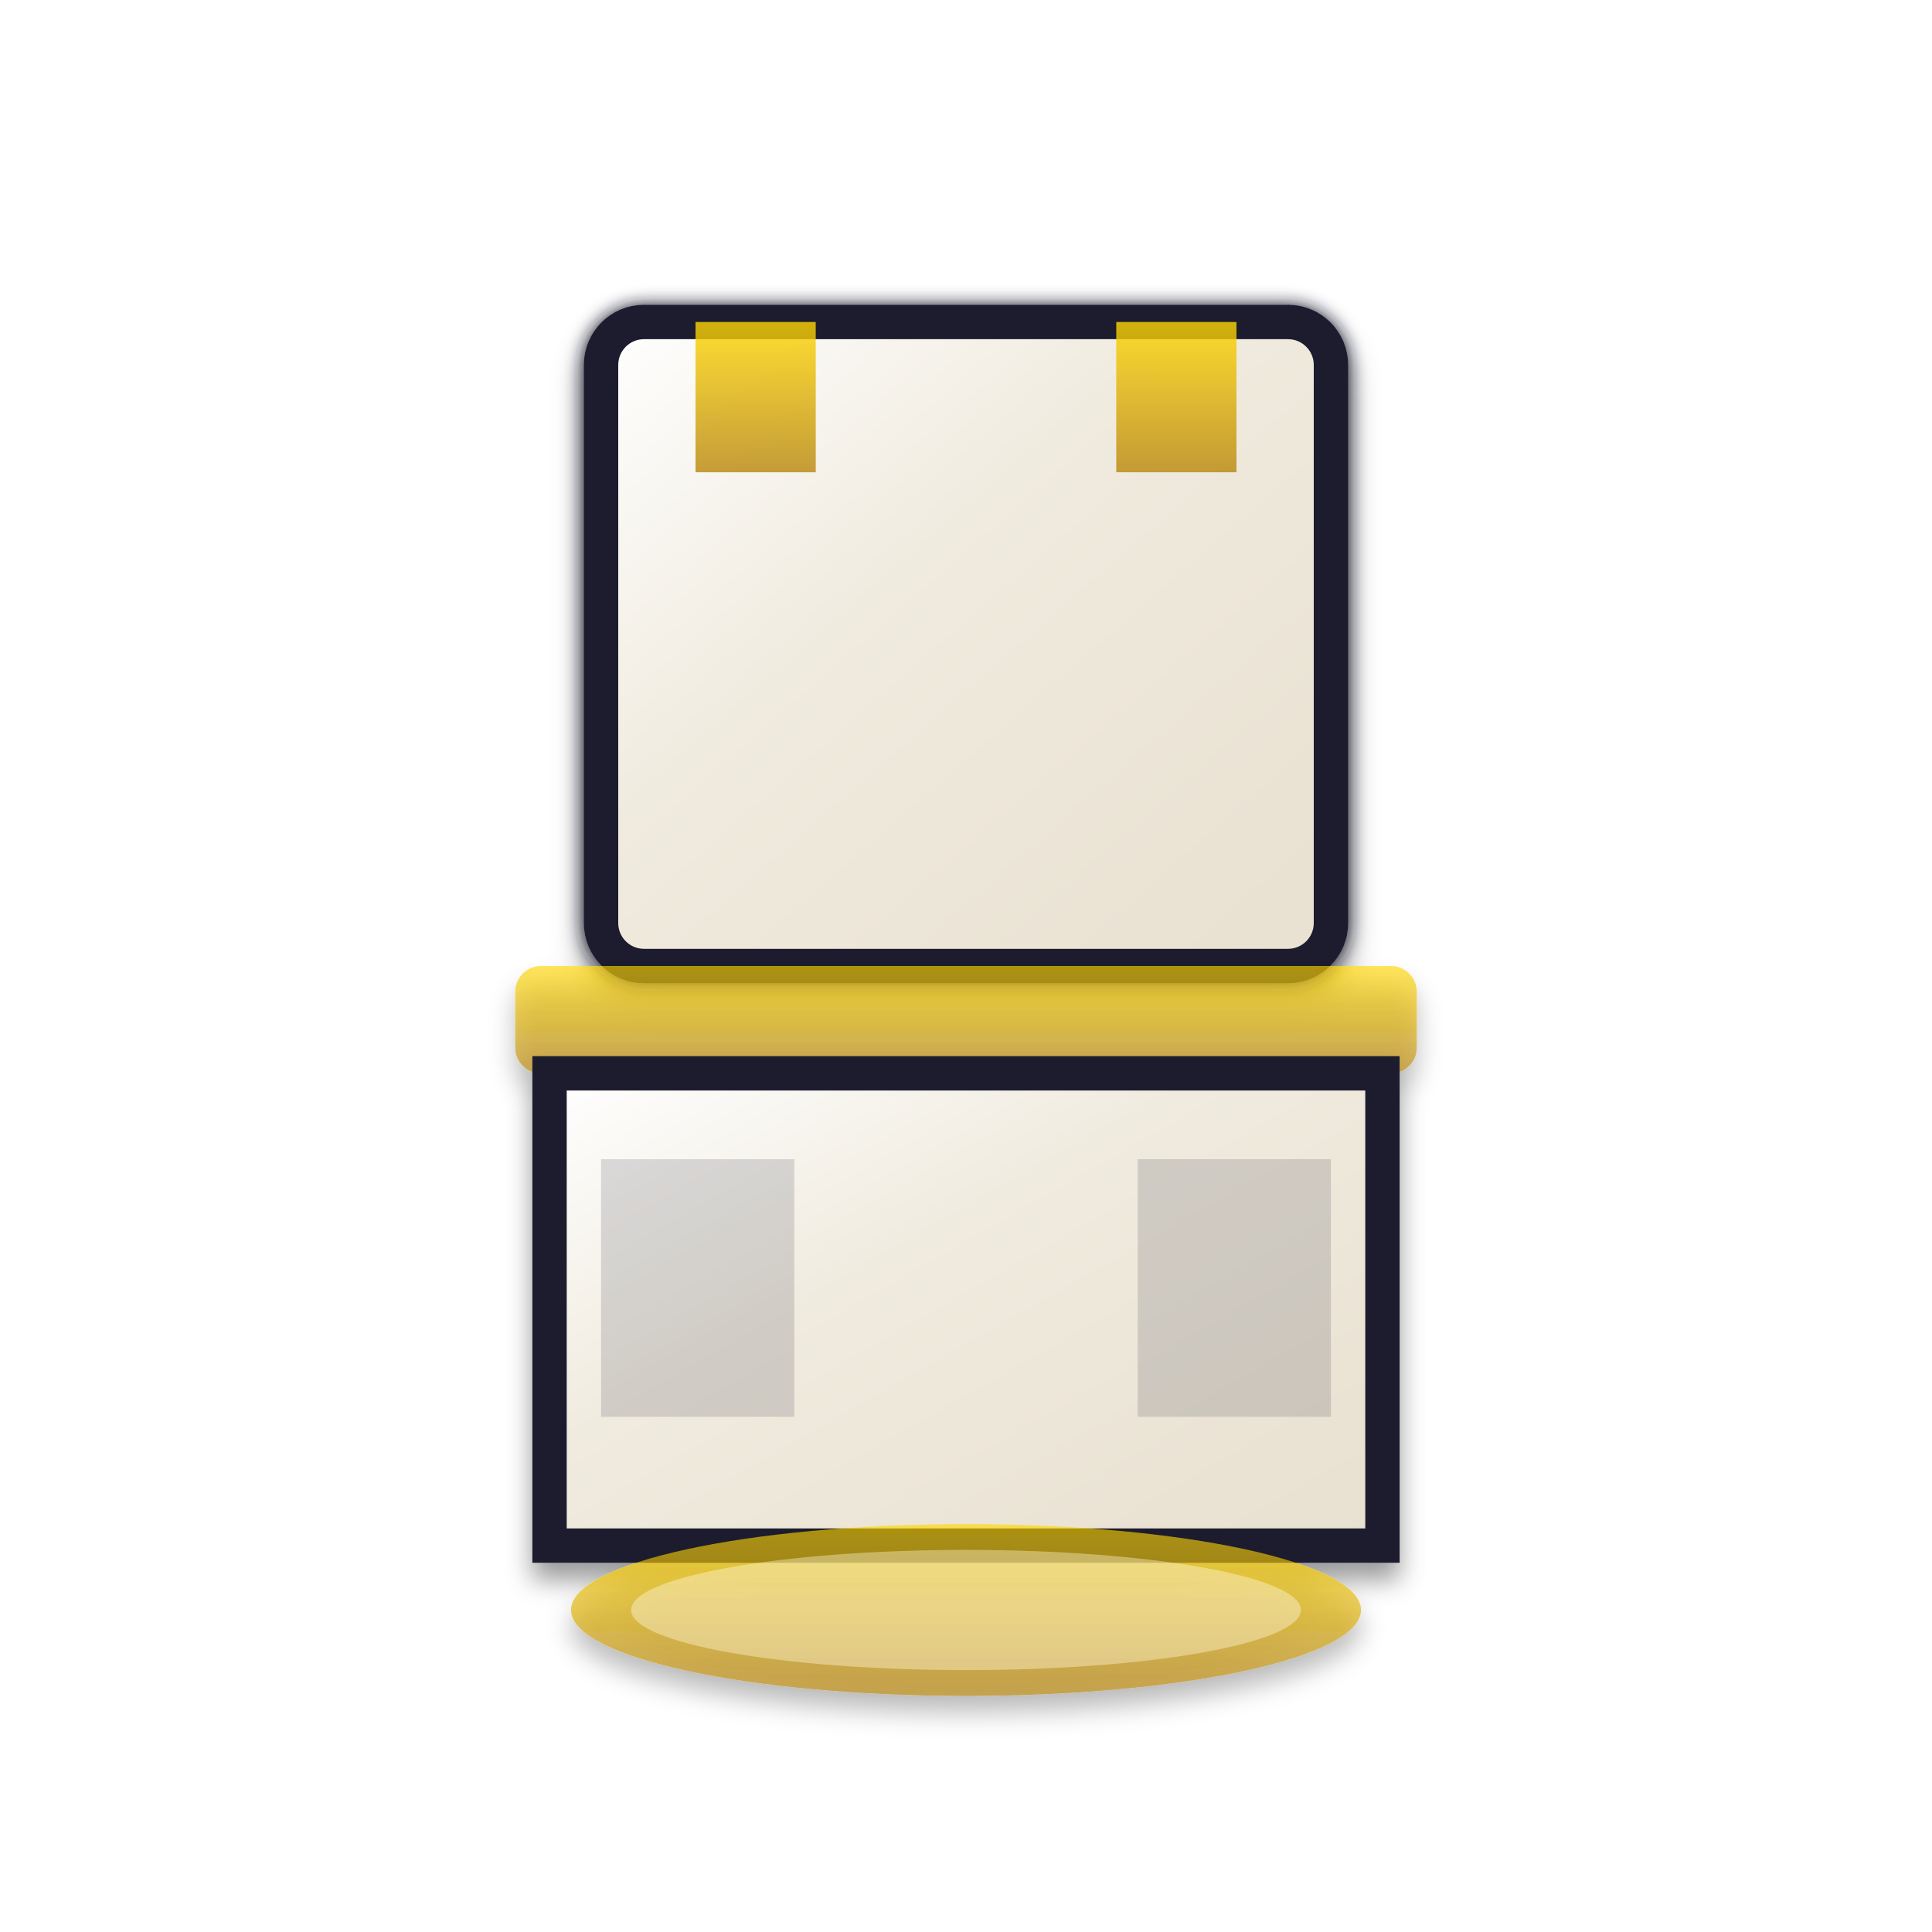
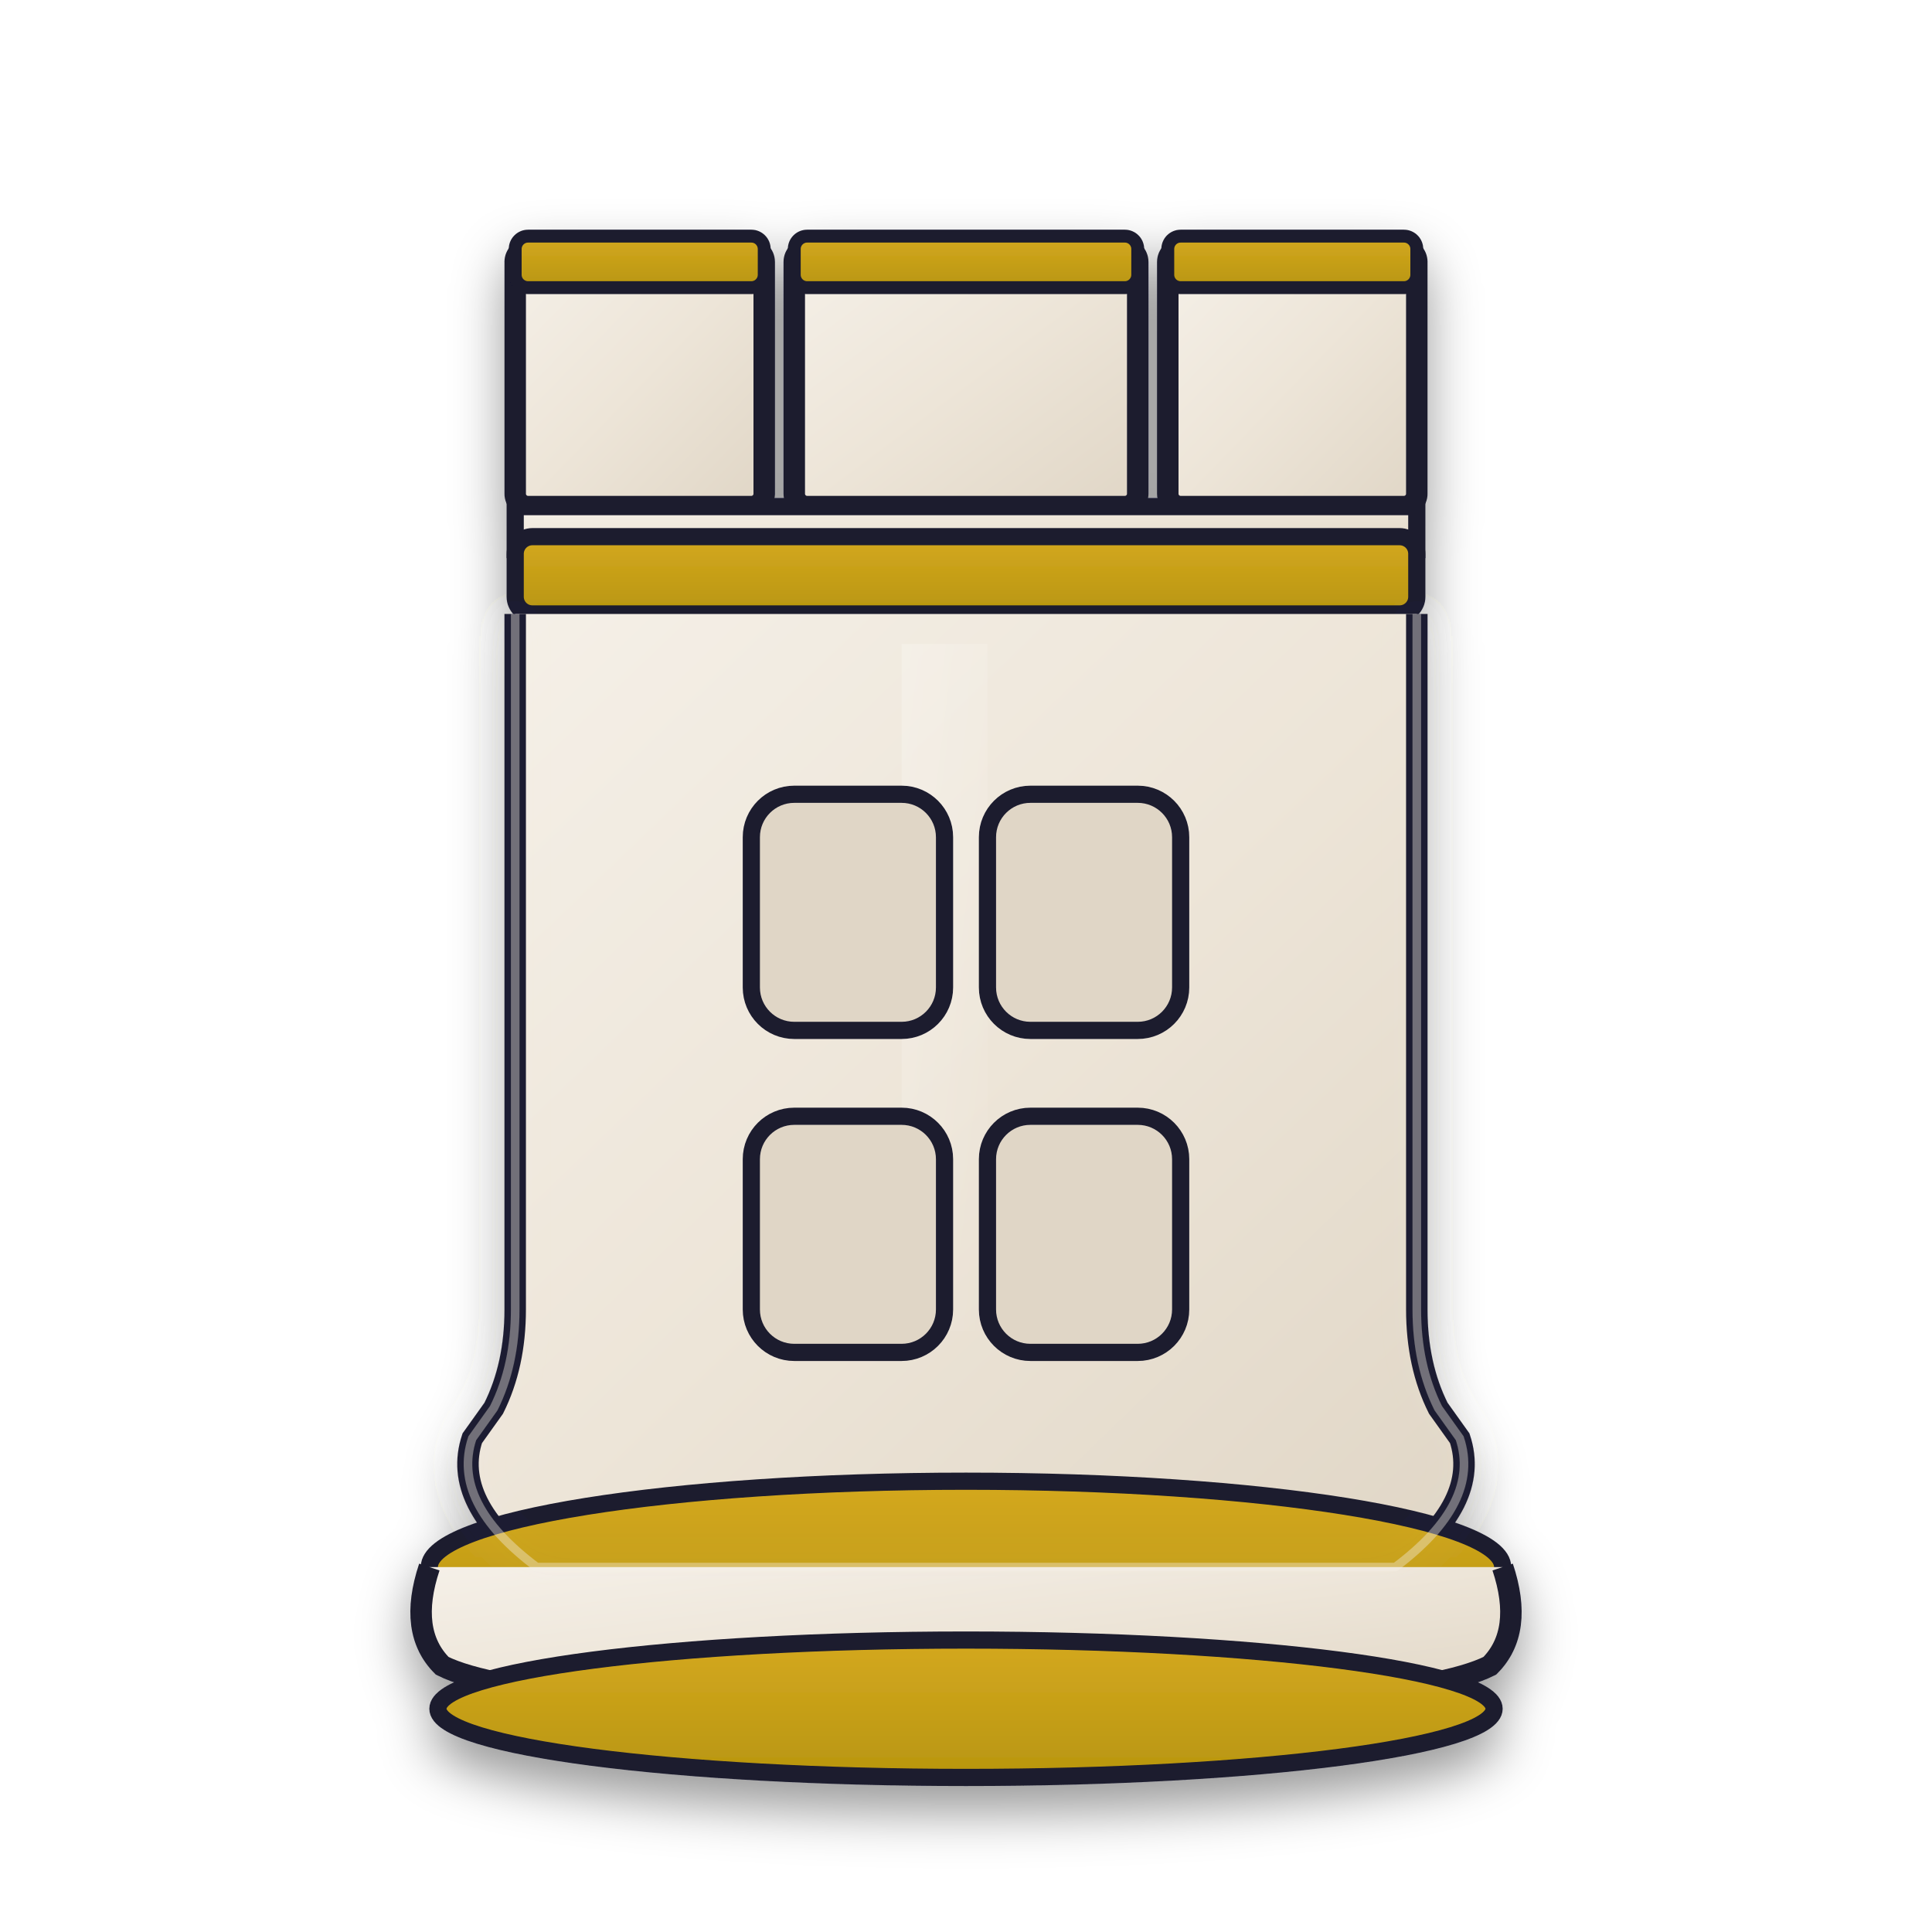
<svg xmlns="http://www.w3.org/2000/svg" viewBox="0 0 450 450">
  <defs>
    <linearGradient id="wrBody" x1="0%" y1="0%" x2="100%" y2="100%">
-       <stop offset="0%" style="stop-color:#ffffff;stop-opacity:1" />
-       <stop offset="40%" style="stop-color:#f0ebdf;stop-opacity:1" />
-       <stop offset="100%" style="stop-color:#e8e0d0;stop-opacity:1" />
+       <stop offset="0%" style="stop-color:#f5f0e8;stop-opacity:1" />
+       <stop offset="50%" style="stop-color:#ede5d8;stop-opacity:1" />
+       <stop offset="100%" style="stop-color:#e0d6c6;stop-opacity:1" />
    </linearGradient>
-     <linearGradient id="wrBase" x1="0%" y1="0%" x2="0%" y2="100%">
-       <stop offset="0%" style="stop-color:#ffd700;stop-opacity:0.8" />
-       <stop offset="100%" style="stop-color:#b8860b;stop-opacity:0.8" />
+     <linearGradient id="wrGold" x1="0%" y1="0%" x2="0%" y2="100%">
+       <stop offset="0%" style="stop-color:#D4A820;stop-opacity:1" />
+       <stop offset="100%" style="stop-color:#B8960F;stop-opacity:1" />
+     </linearGradient>
+     <linearGradient id="wrHighlight" x1="0%" y1="0%" x2="100%" y2="100%">
+       <stop offset="0%" style="stop-color:#ffffff;stop-opacity:0.6" />
+       <stop offset="100%" style="stop-color:#ffffff;stop-opacity:0" />
    </linearGradient>
    <filter id="wrShadow" x="-30%" y="-30%" width="160%" height="160%">
-       <feDropShadow dx="0" dy="4" stdDeviation="3" flood-color="#0a0a0f" flood-opacity="0.4" />
+       <feDropShadow dx="0" dy="6" stdDeviation="6" flood-color="#0a0a0f" flood-opacity="0.4" />
    </filter>
-     <filter id="wrGlow" x="-50%" y="-50%" width="200%" height="200%">
-       <feGaussianBlur stdDeviation="2" result="blur" />
+     <filter id="wrGlow" x="-20%" y="-20%" width="140%" height="140%">
+       <feGaussianBlur in="SourceAlpha" stdDeviation="4" result="blur" />
+       <feFlood flood-color="#f5f0e8" flood-opacity="0.3" result="color" />
+       <feComposite in="color" in2="blur" operator="in" result="glow" />
      <feMerge>
-         <feMergeNode in="blur" />
+         <feMergeNode in="glow" />
        <feMergeNode in="SourceGraphic" />
      </feMerge>
    </filter>
  </defs>
  <g filter="url(#wrShadow)">
-     <rect x="140" y="75" width="170" height="150" rx="10" fill="url(#wrBody)" stroke="#1a1a2e" stroke-width="8" filter="url(#wrGlow)" />
-     <rect x="162" y="75" width="28" height="35" fill="url(#wrBase)" />
-     <rect x="260" y="75" width="28" height="35" fill="url(#wrBase)" />
-     <rect x="120" y="225" width="210" height="25" rx="6" fill="url(#wrBase)" opacity="0.8" />
-     <rect x="128" y="250" width="194" height="110" fill="url(#wrBody)" stroke="#1a1a2e" stroke-width="8" />
-     <rect x="140" y="270" width="45" height="60" fill="#1a1a2e" opacity="0.15" />
-     <rect x="265" y="270" width="45" height="60" fill="#1a1a2e" opacity="0.15" />
-     <ellipse cx="225" cy="375" rx="92" ry="20" fill="url(#wrBase)" opacity="0.8" />
-     <ellipse cx="225" cy="375" rx="78" ry="14" fill="#fff8dc" opacity="0.4" />
+     <rect x="120" y="58" width="58" height="60" rx="3" fill="url(#wrBody)" stroke="#1a1a2e" stroke-width="5" />
+     <rect x="185" y="58" width="80" height="60" rx="3" fill="url(#wrBody)" stroke="#1a1a2e" stroke-width="5" />
+     <rect x="272" y="58" width="58" height="60" rx="3" fill="url(#wrBody)" stroke="#1a1a2e" stroke-width="5" />
+     <rect x="120" y="55" width="58" height="12" rx="3" fill="url(#wrGold)" stroke="#1a1a2e" stroke-width="3" />
+     <rect x="185" y="55" width="80" height="12" rx="3" fill="url(#wrGold)" stroke="#1a1a2e" stroke-width="3" />
+     <rect x="272" y="55" width="58" height="12" rx="3" fill="url(#wrGold)" stroke="#1a1a2e" stroke-width="3" />
+     <path d="M120,118 L120,128 L330,128 L330,118 L272,118 L265,118 L185,118 L178,118 L120,118 Z" fill="url(#wrBody)" stroke="#1a1a2e" stroke-width="4" />
+     <rect x="120" y="125" width="210" height="18" rx="4" fill="url(#wrGold)" stroke="#1a1a2e" stroke-width="4" />
+     <path d="M120,143 L120,305 Q120,318 115,328 L110,335 Q105,350 125,365 L325,365 Q345,350 340,335 L335,328 Q330,318 330,305 L330,143" fill="url(#wrBody)" stroke="#1a1a2e" stroke-width="5" />
+     <path d="M210,150 Q210,200 210,260 L210,310 L230,310 L230,260 L230,200 L230,150 Z" fill="url(#wrHighlight)" opacity="0.4" />
+     <rect x="175" y="185" width="45" height="55" rx="10" fill="#e0d6c6" stroke="#1a1a2e" stroke-width="4" />
+     <rect x="230" y="185" width="45" height="55" rx="10" fill="#e0d6c6" stroke="#1a1a2e" stroke-width="4" />
+     <rect x="175" y="260" width="45" height="55" rx="10" fill="#e0d6c6" stroke="#1a1a2e" stroke-width="4" />
+     <rect x="230" y="260" width="45" height="55" rx="10" fill="#e0d6c6" stroke="#1a1a2e" stroke-width="4" />
+     <ellipse cx="225" cy="365" rx="125" ry="20" fill="url(#wrGold)" stroke="#1a1a2e" stroke-width="4" />
+     <path d="M100,365 Q95,380 103,388 Q123,398 225,398 Q327,398 347,388 Q355,380 350,365" fill="url(#wrBody)" stroke="#1a1a2e" stroke-width="5" />
+     <ellipse cx="225" cy="398" rx="123" ry="16" fill="url(#wrGold)" stroke="#1a1a2e" stroke-width="4" />
+     <path d="M120,143 L120,305 Q120,318 115,328 L110,335 Q105,350 125,365 L325,365 Q345,350 340,335 L335,328 Q330,318 330,305 L330,143" fill="none" stroke="#f5f0e8" stroke-width="2" opacity="0.4" filter="url(#wrGlow)" />
  </g>
</svg>
